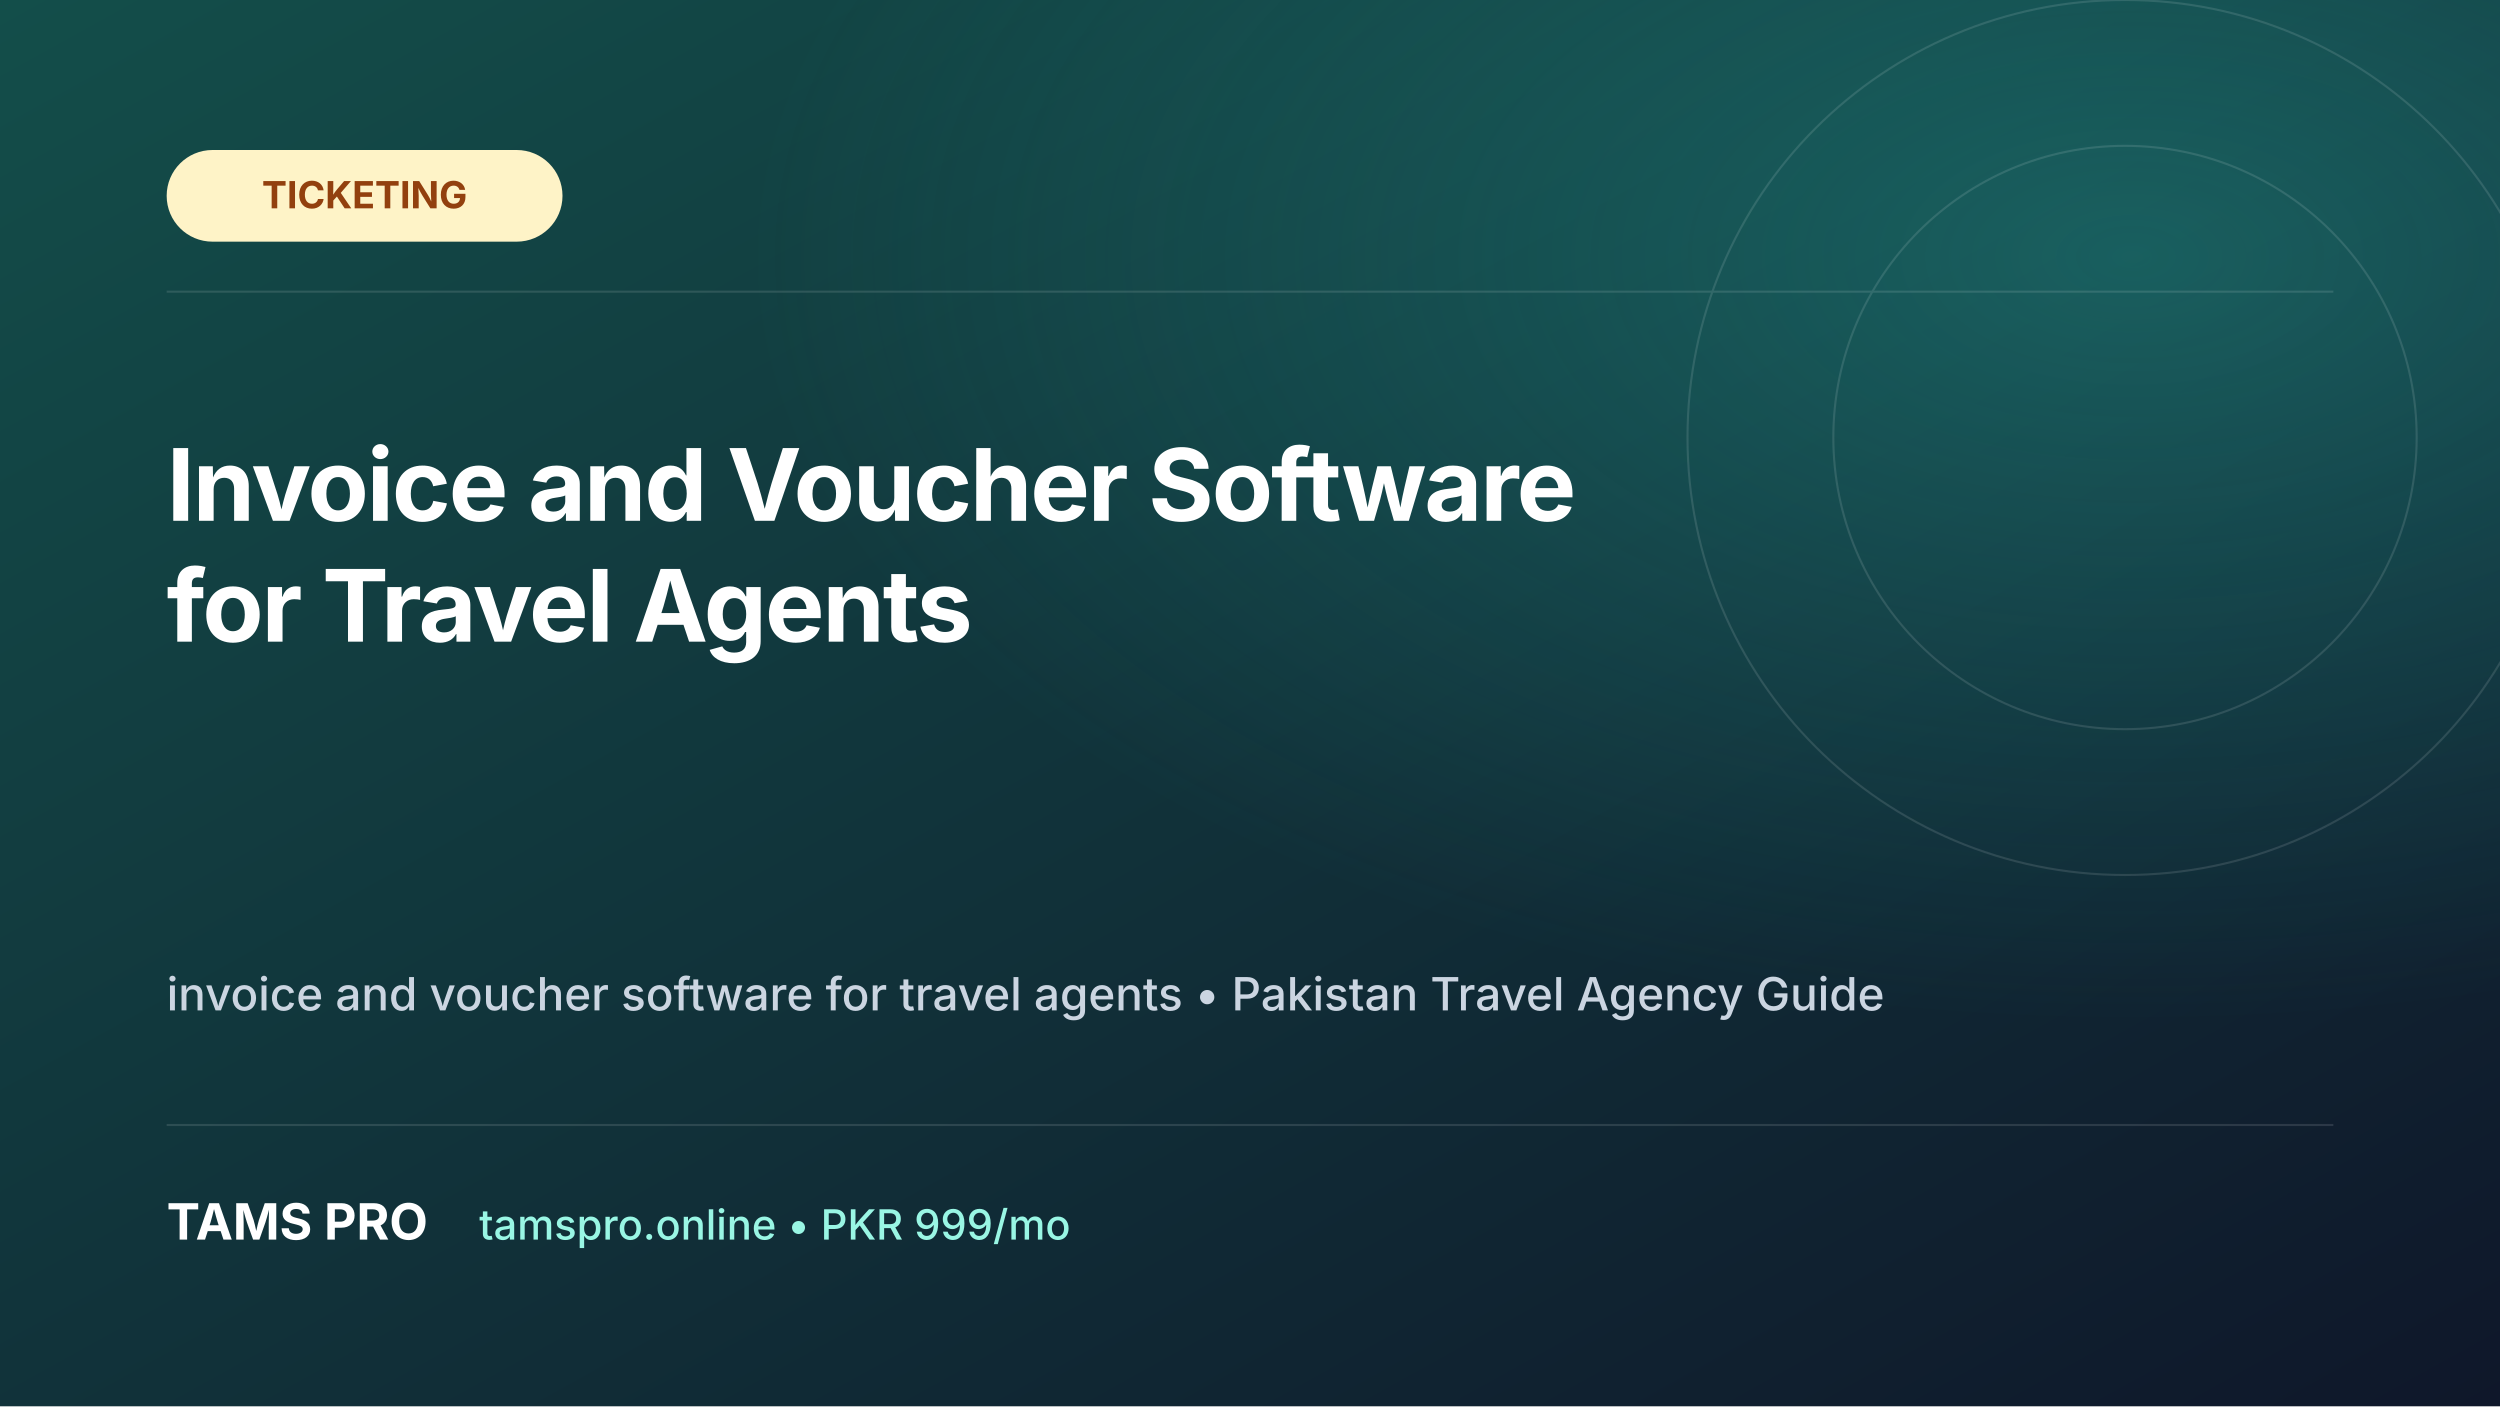
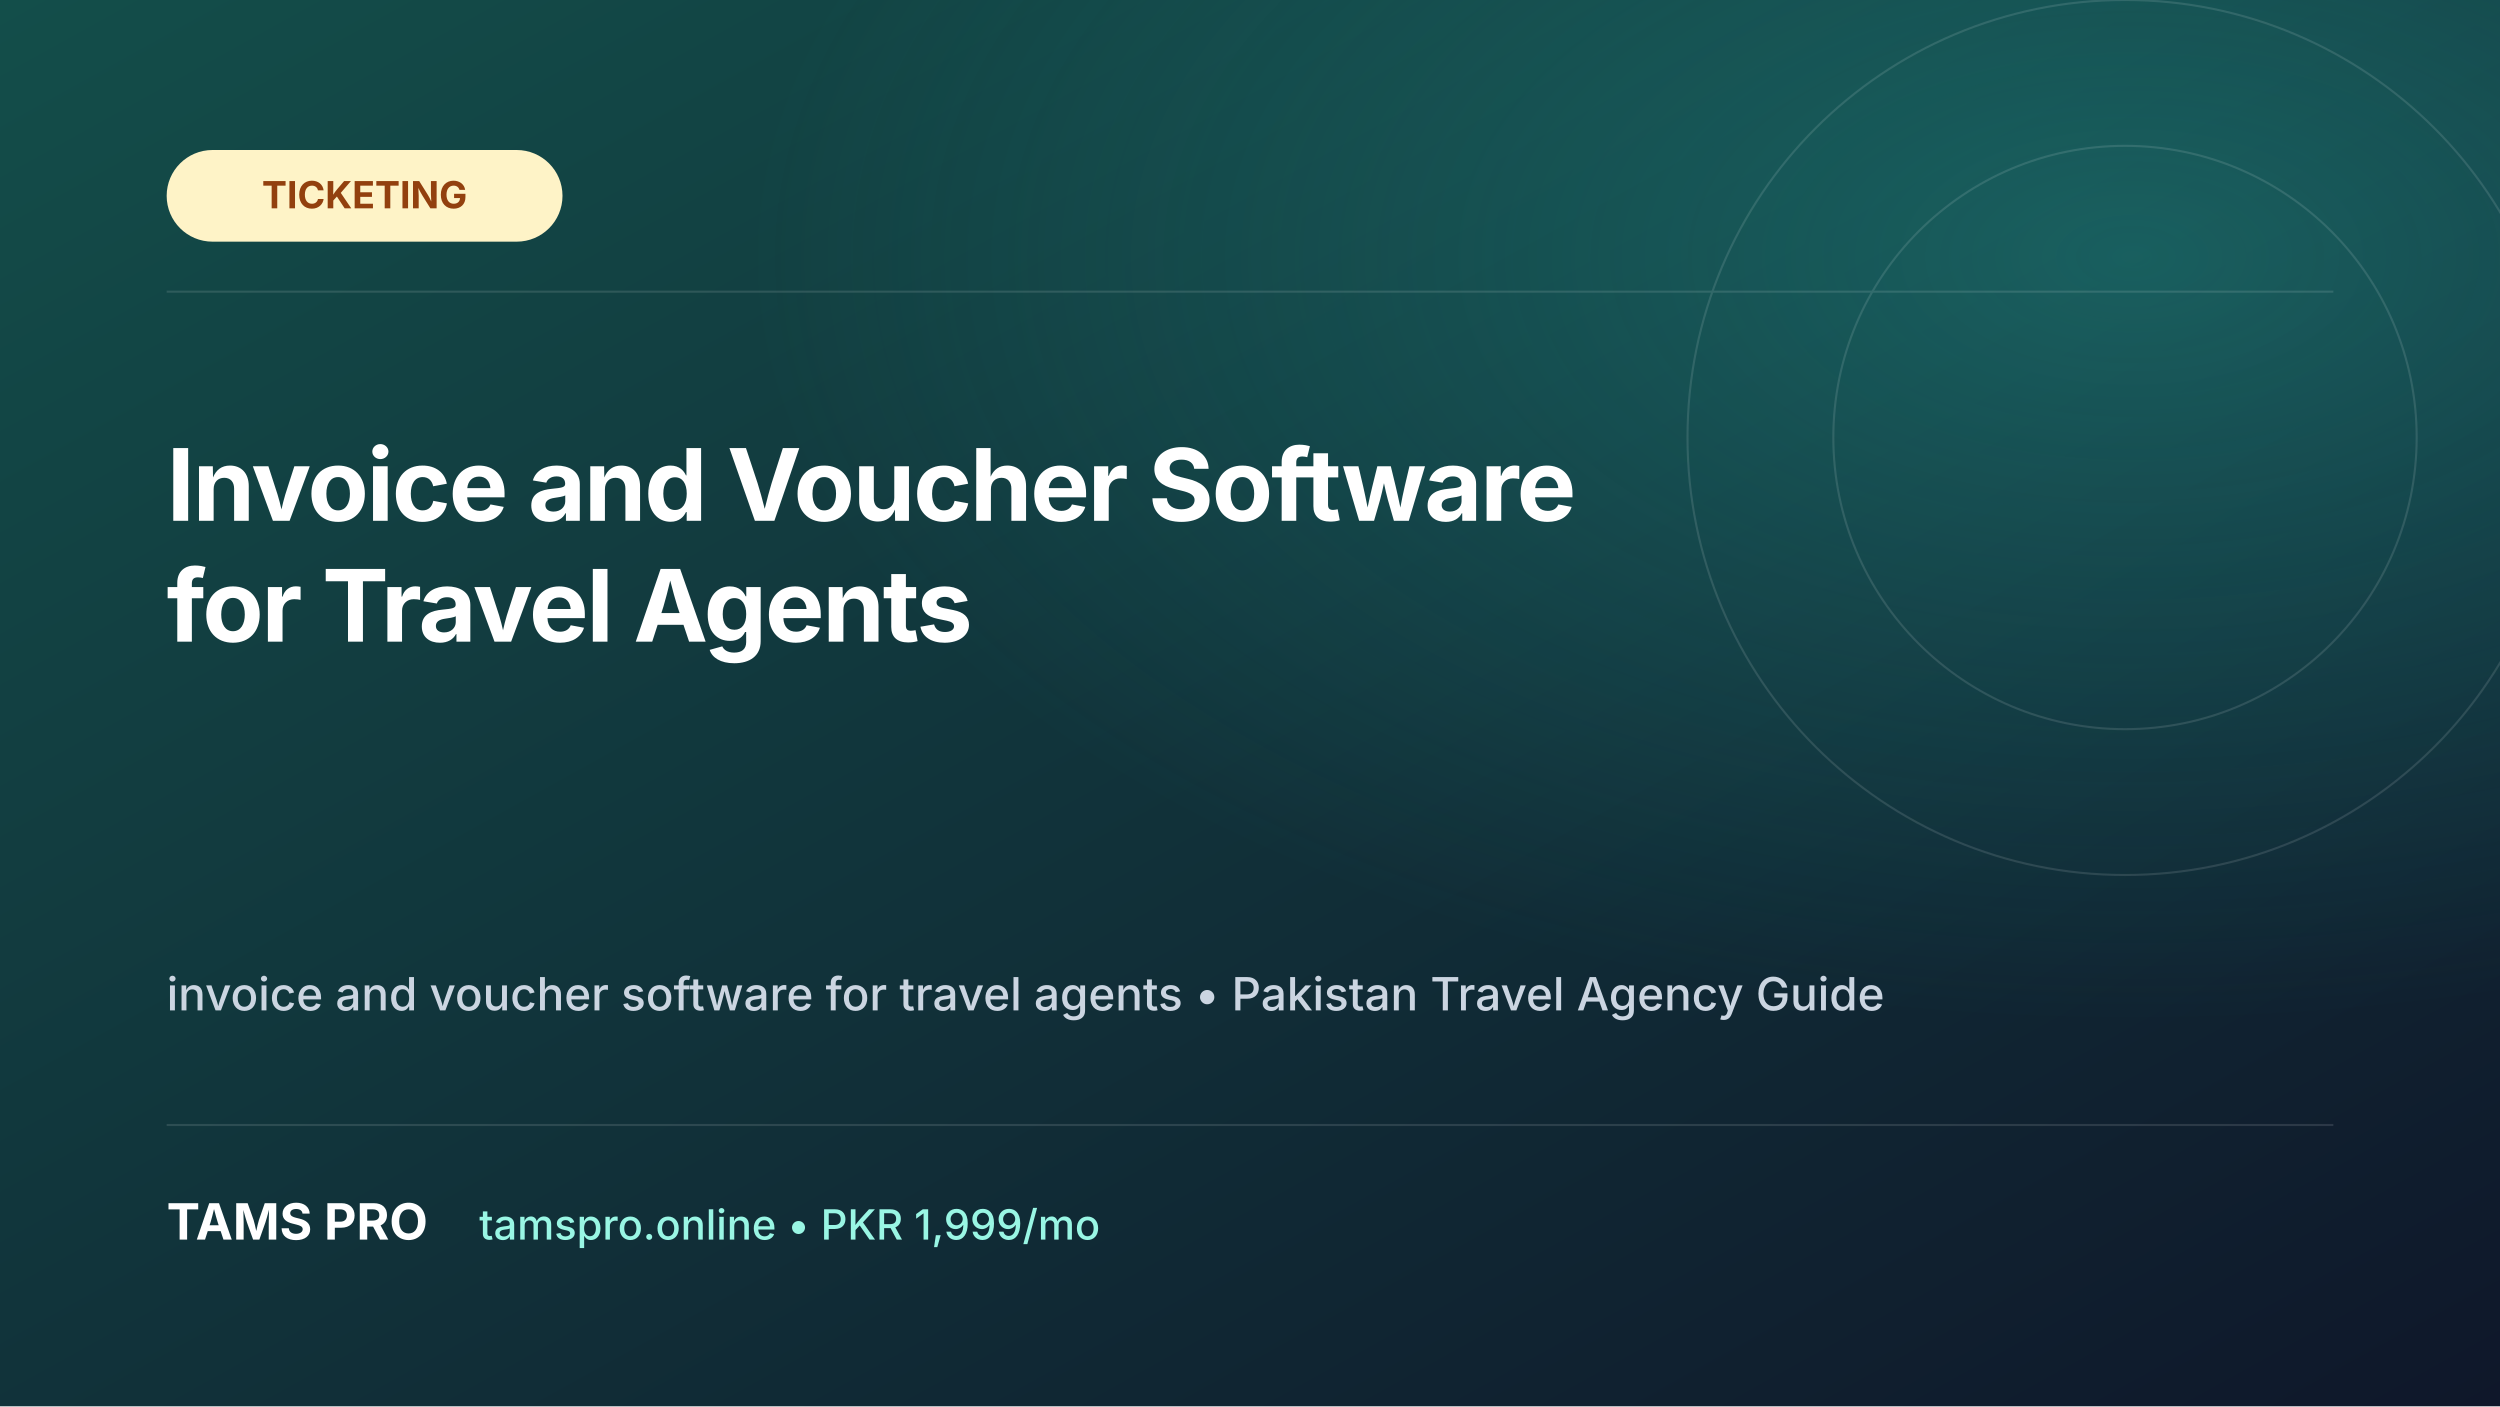
<svg xmlns="http://www.w3.org/2000/svg" viewBox="0 0 1200 675" width="1200" height="675" role="img" aria-label="Branded PDF invoice and hotel voucher generated by TAMS Pro travel agency software">
  <defs>
    <linearGradient id="bg-4" x1="0%" y1="0%" x2="100%" y2="100%">
      <stop offset="0%" stop-color="#134E4A" />
      <stop offset="100%" stop-color="#0F172A" />
    </linearGradient>
    <radialGradient id="glow-4" cx="85%" cy="18%" r="55%">
      <stop offset="0%" stop-color="#2DD4BF" stop-opacity="0.28" />
      <stop offset="100%" stop-color="#2DD4BF" stop-opacity="0" />
    </radialGradient>
  </defs>
  <rect width="1200" height="675" fill="url(#bg-4)" />
  <rect width="1200" height="675" fill="url(#glow-4)" />
  <g opacity="0.12" stroke="#FFFFFF" stroke-width="1">
    <line x1="80" y1="140" x2="1120" y2="140" />
    <line x1="80" y1="540" x2="1120" y2="540" />
    <circle cx="1020" cy="210" r="140" fill="none" />
    <circle cx="1020" cy="210" r="210" fill="none" />
  </g>
  <rect x="80" y="72" width="190" height="44" rx="22" fill="#FEF3C7" />
  <text x="175" y="100" text-anchor="middle" font-family="Inter, system-ui, -apple-system, sans-serif" font-size="18" font-weight="700" fill="#92400E">TICKETING</text>
  <text x="80" y="250" font-family="Plus Jakarta Sans, Inter, system-ui, sans-serif" font-size="48" font-weight="700" fill="#FFFFFF" letter-spacing="-0.02em">
    <tspan x="80" dy="0">Invoice and Voucher Software</tspan>
    <tspan x="80" dy="58">for Travel Agents</tspan>
  </text>
  <text x="80" y="485" font-family="Inter, system-ui, -apple-system, sans-serif" font-size="22" font-weight="500" fill="#CBD5E1">invoice and voucher software for travel agents • Pakistan Travel Agency Guide</text>
  <text x="80" y="595" font-family="Inter, system-ui, -apple-system, sans-serif" font-size="24" font-weight="700" fill="#FFFFFF">TAMS PRO</text>
-   <text x="230" y="595" font-family="Inter, system-ui, -apple-system, sans-serif" font-size="20" font-weight="500" fill="#99F6E4">tamspro.online • PKR 999/mo</text>
+   <text x="230" y="595" font-family="Inter, system-ui, -apple-system, sans-serif" font-size="20" font-weight="500" fill="#99F6E4">tamspro.online • PKR 1,999/mo</text>
</svg>
